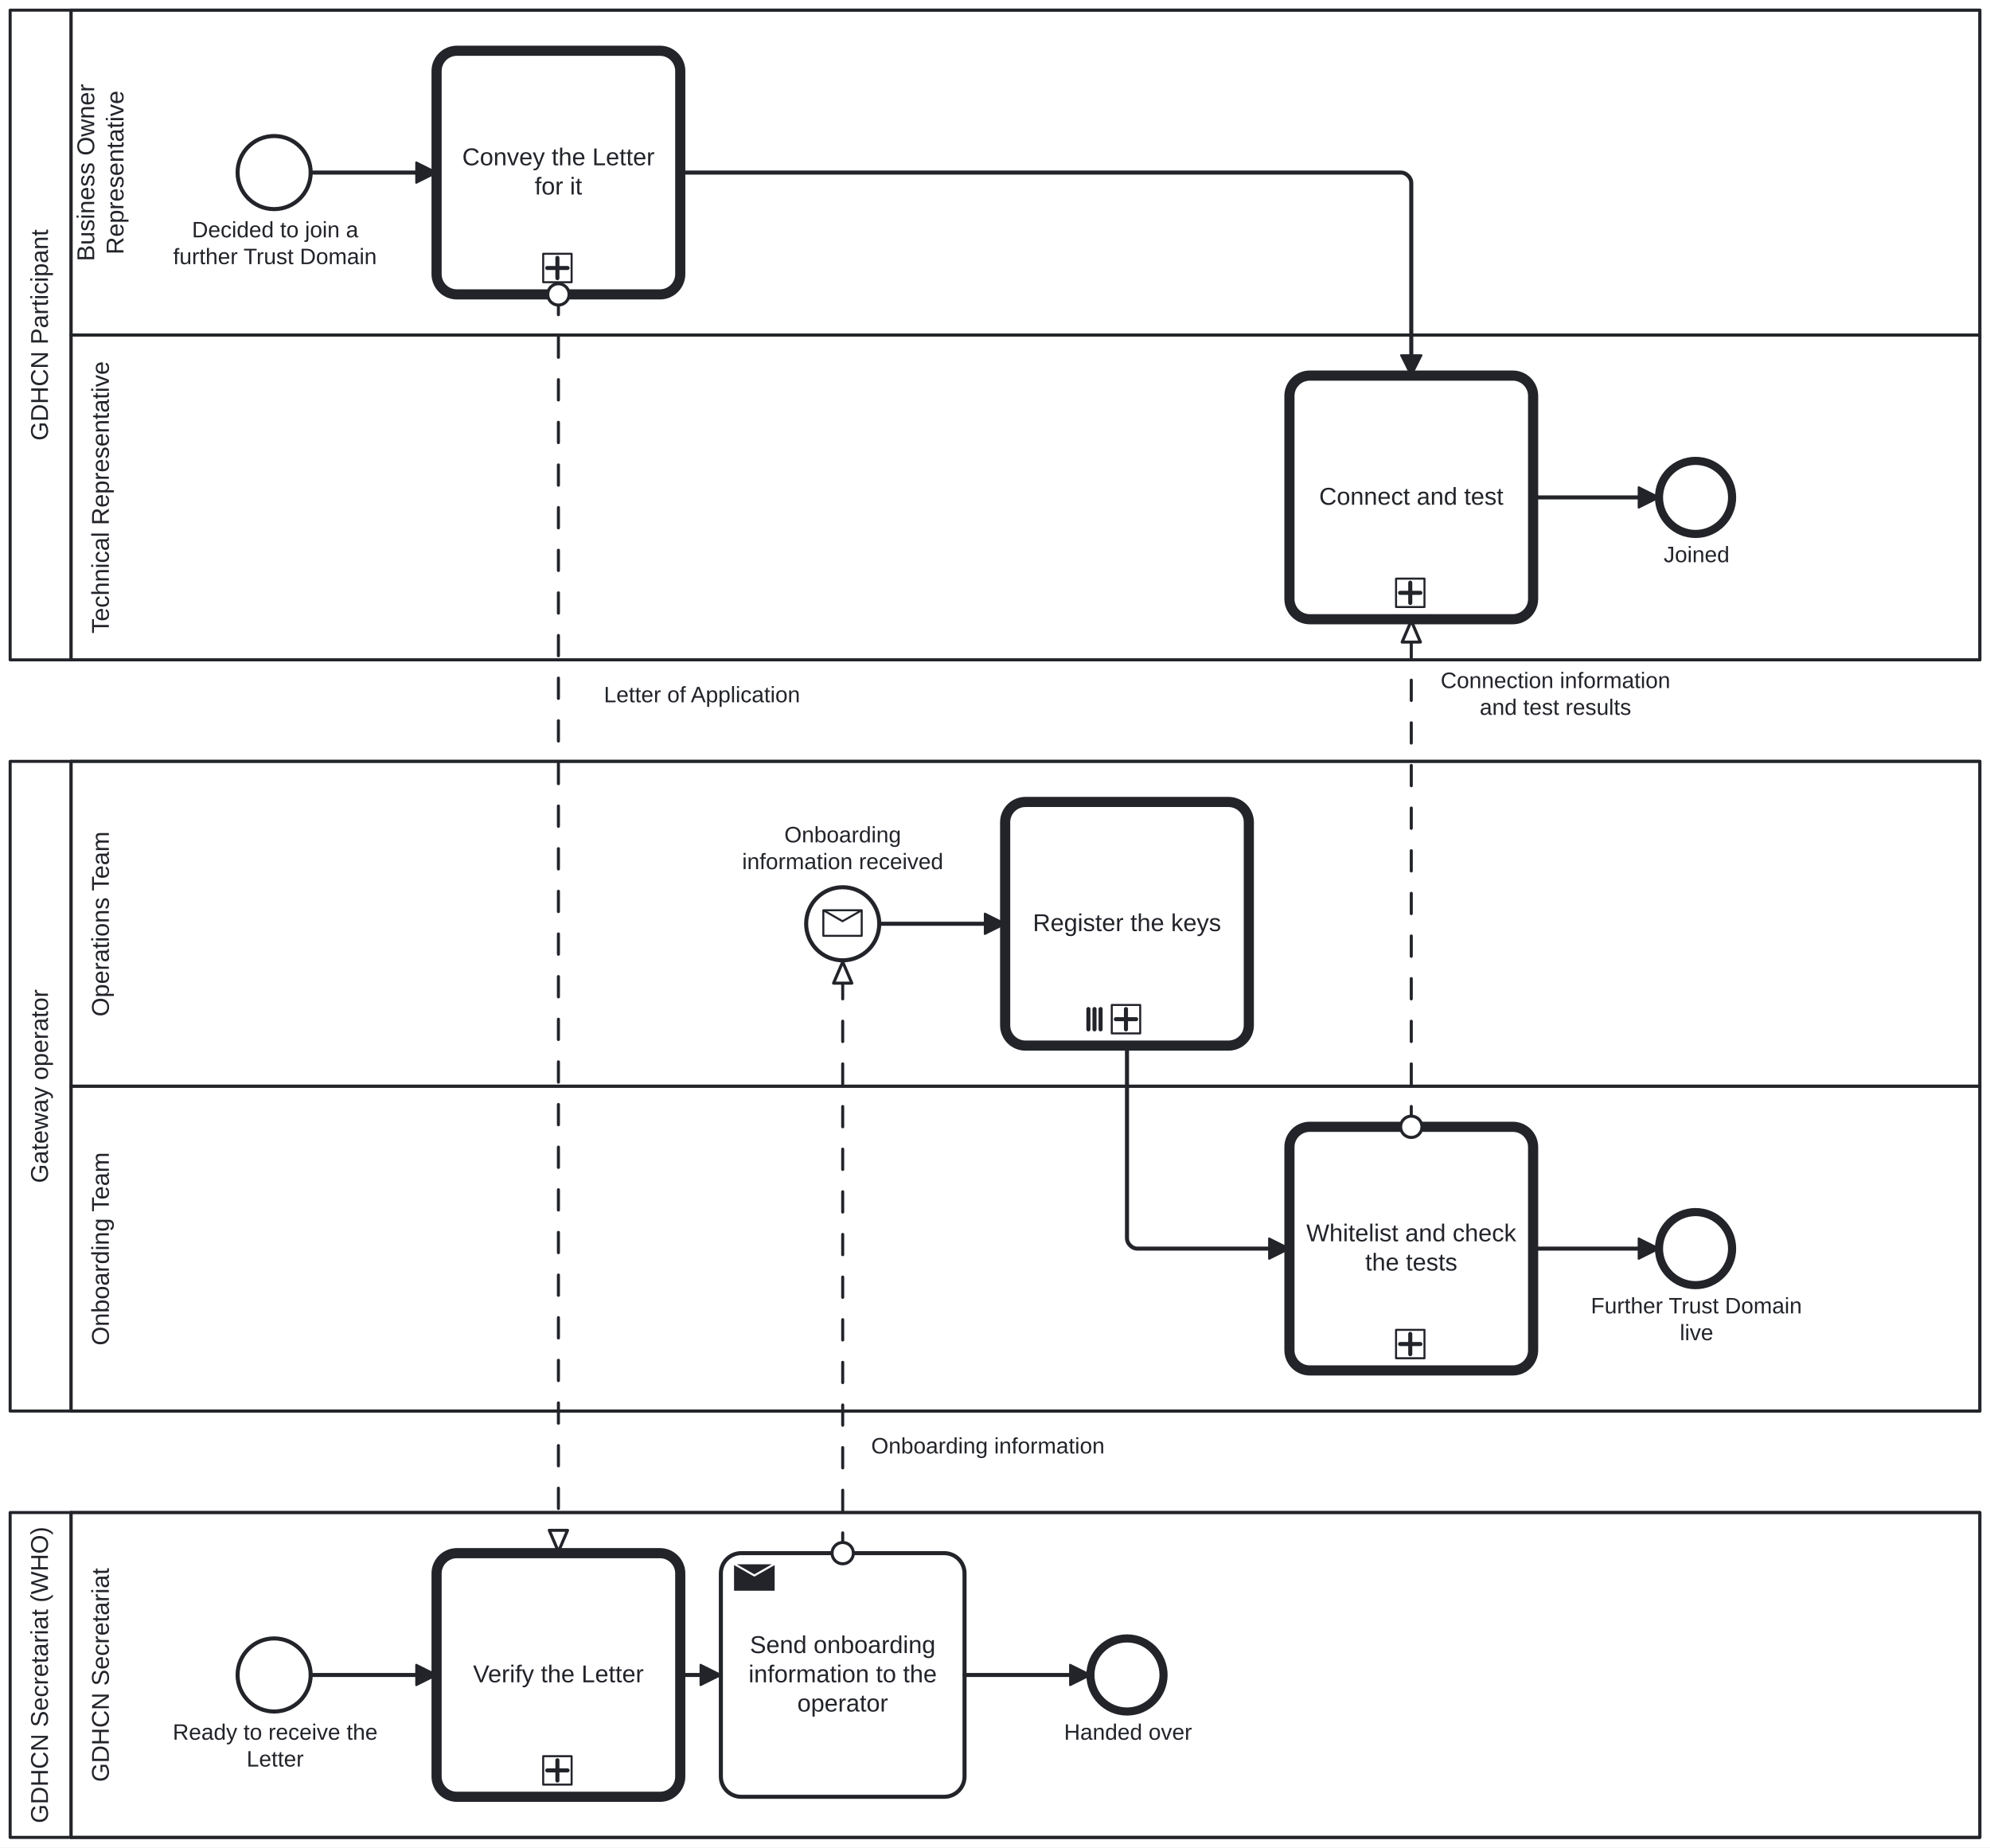
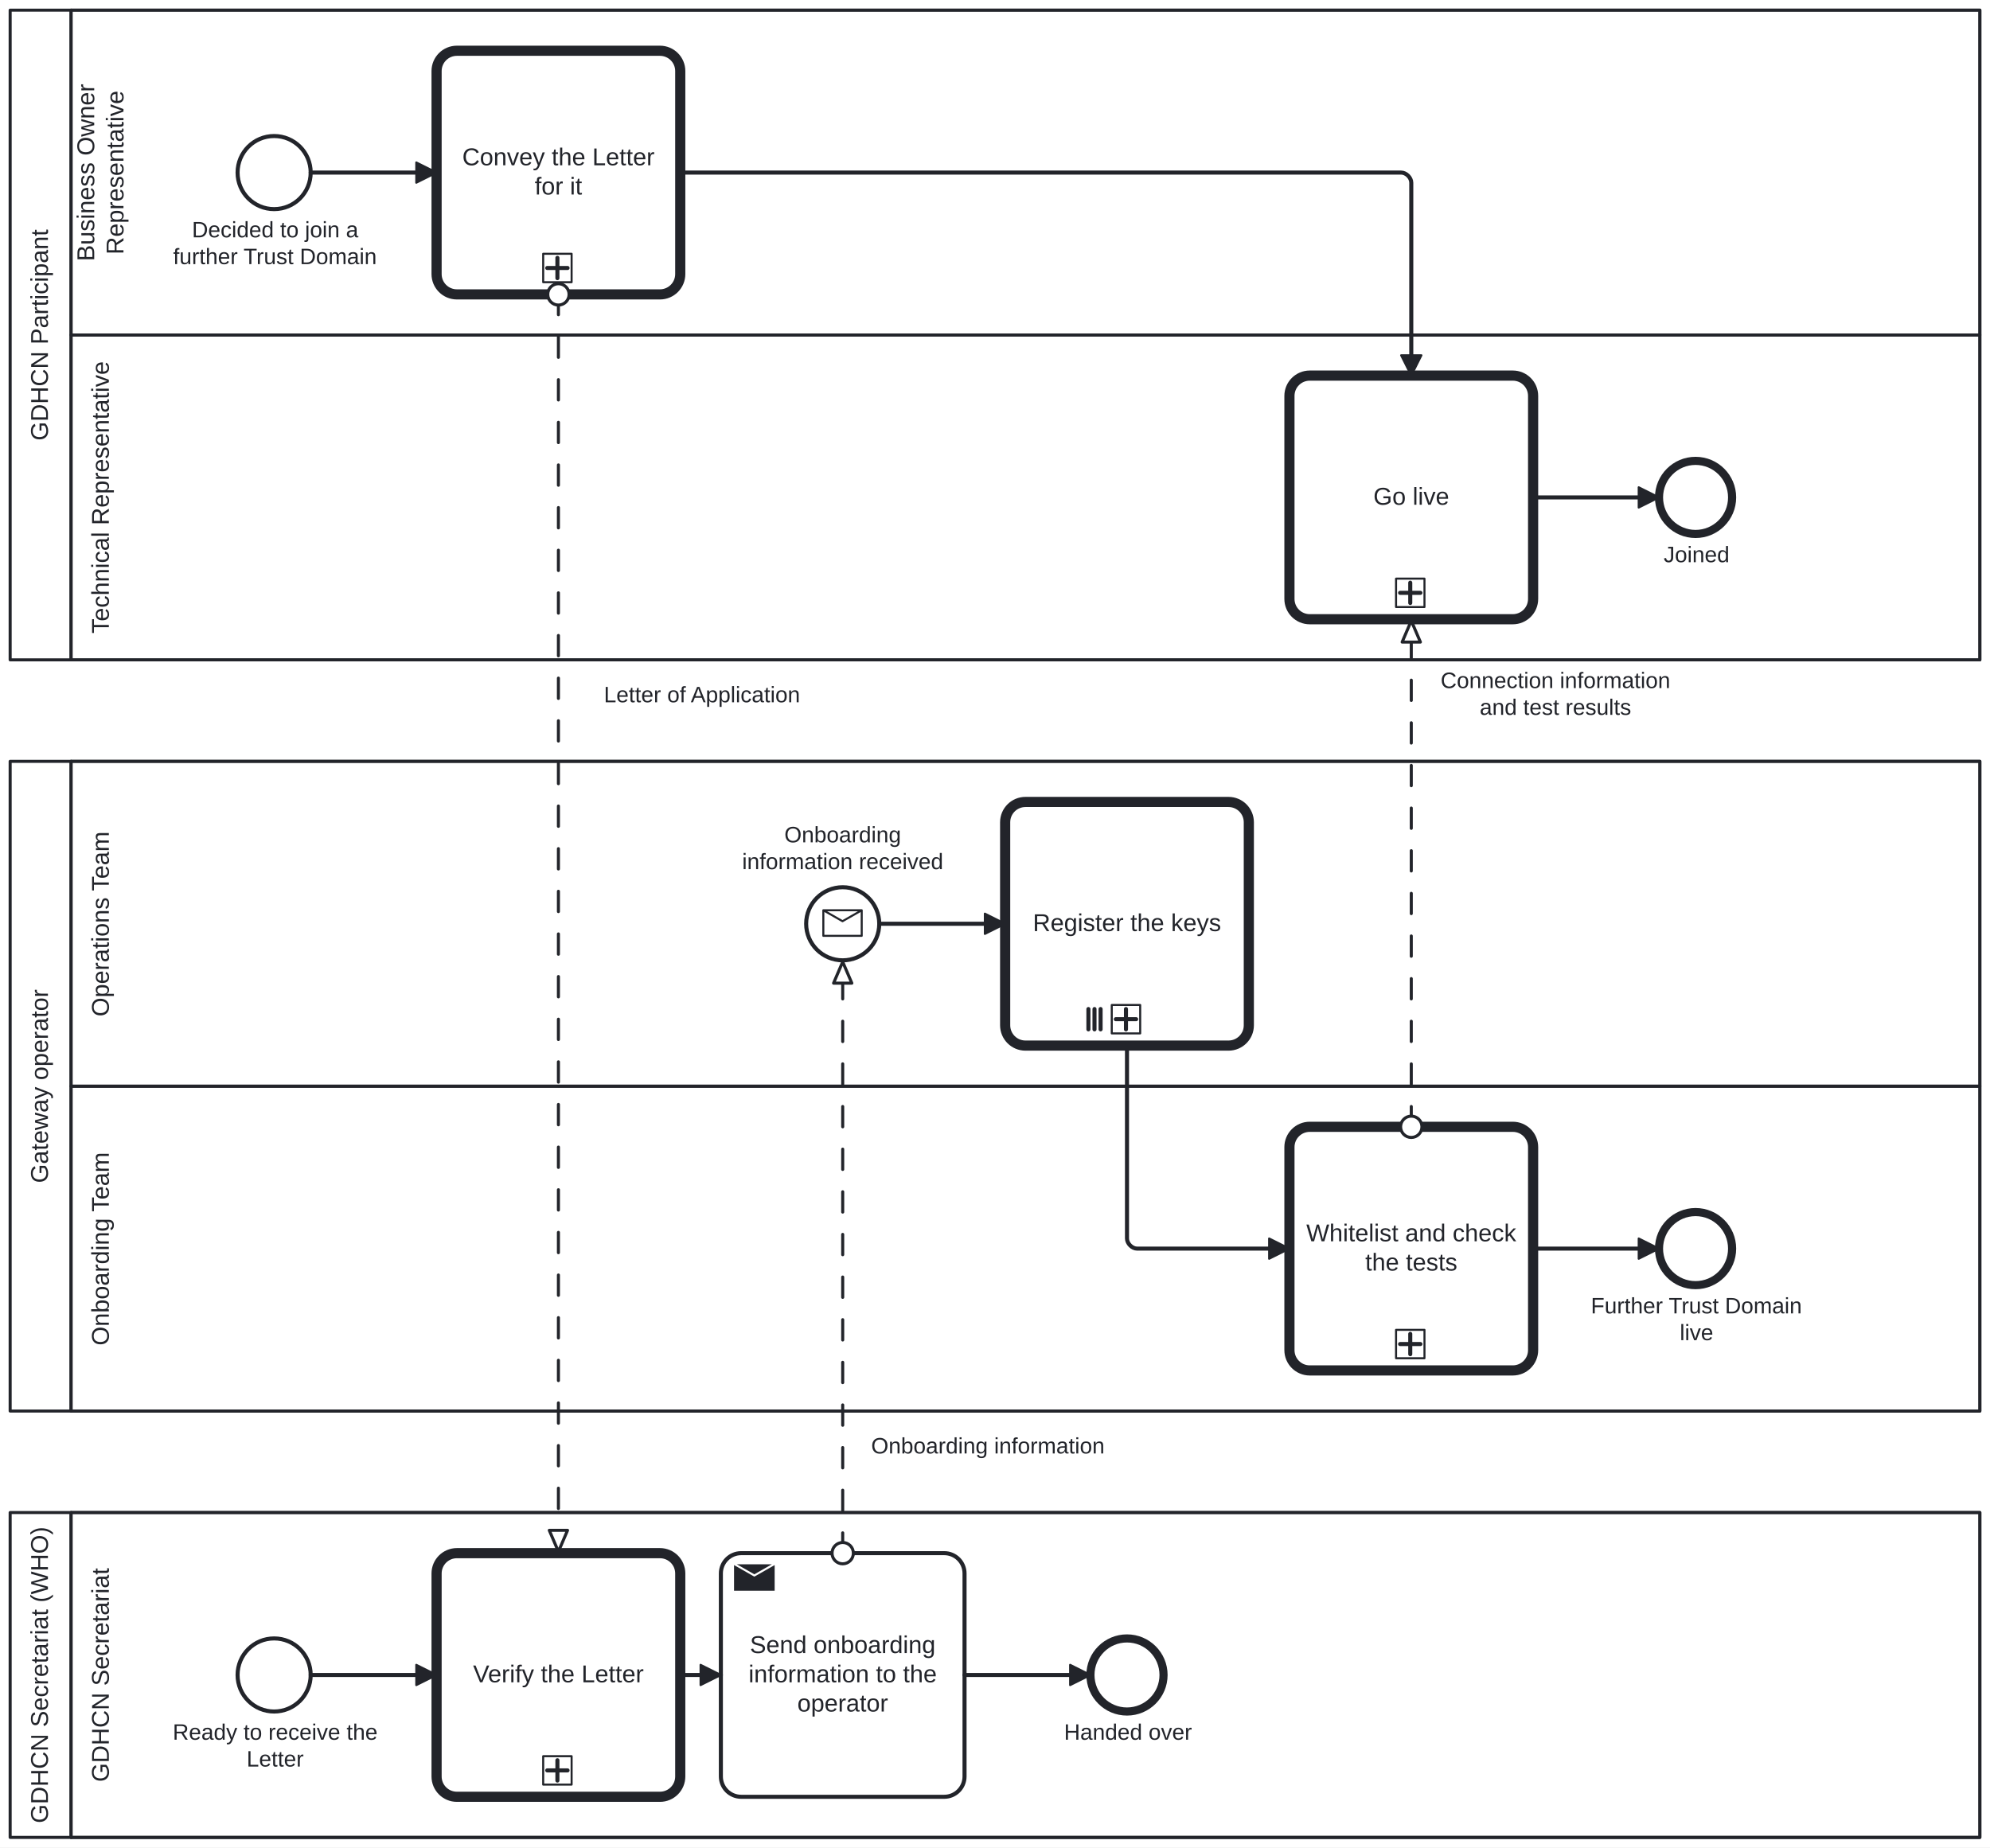
<svg xmlns="http://www.w3.org/2000/svg" width="100%" style="max-width:100%;height:auto" viewBox="115 55 980 910" version="1.1">
  <rect x="115" y="55" width="980" height="910" fill="#ffffff" />
  <g class="djs-group">
    <g class="djs-element djs-shape" data-element-id="GDHCN.TrustDomain.Join.Pool.Participant" style="display: block;" transform="matrix(1 0 0 1 120 60)">
      <g class="djs-visual">
        <rect x="0" y="0" width="970" height="320" rx="0" ry="0" style="stroke-linecap: round; stroke-linejoin: round; stroke: rgb(34, 36, 42); stroke-width: 1.5px; fill: white; fill-opacity: 0.95;" />
        <path style="fill: none; stroke-linecap: round; stroke-linejoin: round; stroke: rgb(34, 36, 42); stroke-width: 1.5px;" d="M30,0L30,320" />
        <text lineHeight="1.2" class="djs-label" style="font-family: Arial, sans-serif; font-size: 12px; font-weight: normal; fill: rgb(34, 36, 42);" transform="matrix(-1.83697e-16 -1 1 -1.83697e-16 0 320)">
          <tspan x="107.986" y="18.6">GDHCN Participant</tspan>
        </text>
      </g>
      <rect class="djs-hit djs-hit-all" x="0" y="0" width="970" height="320" style="fill: none; stroke-opacity: 0; stroke: white; stroke-width: 15px;" />
    </g>
    <g class="djs-children">
      <g class="djs-group">
        <g class="djs-element djs-shape" data-element-id="GDHCN.TrustDomain.Join.Participant.Lane.TechnicalRepresentative" style="display: block;" transform="matrix(1 0 0 1 150 220)">
          <g class="djs-visual">
            <rect x="0" y="0" width="940" height="160" rx="0" ry="0" style="stroke-linecap: round; stroke-linejoin: round; stroke: rgb(34, 36, 42); stroke-width: 1.5px; fill: white; fill-opacity: 0.25;" />
            <text lineHeight="1.2" class="djs-label" style="font-family: Arial, sans-serif; font-size: 12px; font-weight: normal; fill: rgb(34, 36, 42);" transform="matrix(-1.83697e-16 -1 1 -1.83697e-16 0 160)">
              <tspan x="12.963" y="18.6">Technical Representative</tspan>
            </text>
          </g>
          <rect class="djs-hit djs-hit-all" x="0" y="0" width="940" height="160" style="fill: none; stroke-opacity: 0; stroke: white; stroke-width: 15px;" />
        </g>
      </g>
      <g class="djs-group">
        <g class="djs-element djs-shape" data-element-id="GDHCN.TrustDomain.Join.Participant.Lane.BusinessOwnerRepresentative" style="display: block;" transform="matrix(1 0 0 1 150 60)">
          <g class="djs-visual">
            <rect x="0" y="0" width="940" height="160" rx="0" ry="0" style="stroke-linecap: round; stroke-linejoin: round; stroke: rgb(34, 36, 42); stroke-width: 1.5px; fill: white; fill-opacity: 0.25;" />
            <text lineHeight="1.2" class="djs-label" style="font-family: Arial, sans-serif; font-size: 12px; font-weight: normal; fill: rgb(34, 36, 42);" transform="matrix(-1.83697e-16 -1 1 -1.83697e-16 0 160)">
              <tspan x="36.315" y="11.4">Business Owner </tspan>
              <tspan x="39.644" y="25.8">Representative</tspan>
            </text>
          </g>
          <rect class="djs-hit djs-hit-all" x="0" y="0" width="940" height="160" style="fill: none; stroke-opacity: 0; stroke: white; stroke-width: 15px;" />
        </g>
      </g>
      <g class="djs-group">
        <g class="djs-element djs-shape" data-element-id="J.P.Start" style="display: block;" transform="matrix(1 0 0 1 232 122)">
          <g class="djs-visual">
            <circle cx="18" cy="18" r="18" style="stroke-linecap: round; stroke-linejoin: round; stroke: rgb(34, 36, 42); stroke-width: 2px; fill: white; fill-opacity: 0.95;" />
          </g>
          <rect class="djs-hit djs-hit-all" x="0" y="0" width="36" height="36" style="fill: none; stroke-opacity: 0; stroke: white; stroke-width: 15px;" />
        </g>
      </g>
      <g class="djs-group">
        <g class="djs-element djs-shape" data-element-id="J.P.Start_label" style="display: block;" transform="matrix(1 0 0 1 200 162)">
          <g class="djs-visual">
            <text lineHeight="1.2" class="djs-label" style="font-family: Arial, sans-serif; font-size: 11px; font-weight: normal; fill: rgb(34, 36, 42);">
              <tspan x="9.529" y="9.9">Decided to join a </tspan>
              <tspan x="0.272" y="23.1">further Trust Domain</tspan>
            </text>
          </g>
          <rect class="djs-hit djs-hit-all" x="0" y="0" width="101" height="27" style="fill: none; stroke-opacity: 0; stroke: white; stroke-width: 15px;" />
        </g>
      </g>
      <g class="djs-group">
        <a class="fa-subprocess-link" href="concepts_onboarding_process_full.html#gdhcn-onb-verifyletter" target="_top">
          <g class="djs-element djs-shape" data-element-id="J.P.Letter" style="display: block;" transform="matrix(1 0 0 1 330 80)">
            <g class="djs-visual">
              <rect x="0" y="0" width="120" height="120" rx="10" ry="10" style="stroke-linecap: round; stroke-linejoin: round; stroke: rgb(34, 36, 42); stroke-width: 5px; fill: white; fill-opacity: 0.95;" />
              <text lineHeight="1.2" class="djs-label" style="font-family: Arial, sans-serif; font-size: 12px; font-weight: normal; fill: rgb(34, 36, 42);">
                <tspan x="12.639" y="56.4">Convey the Letter </tspan>
                <tspan x="48.331" y="70.8">for it</tspan>
              </text>
              <rect x="0" y="0" width="14" height="14" rx="0" ry="0" style="stroke-linecap: round; stroke-linejoin: round; stroke: rgb(34, 36, 42); stroke-width: 1px; fill: white;" transform="matrix(1 0 0 1 52.5 100)" />
              <path data-marker="sub-process" d="m52.5,100 m 7,2 l 0,10 m -5,-5 l 10,0" style="fill: white; stroke-linecap: round; stroke-linejoin: round; stroke: rgb(34, 36, 42); stroke-width: 2px;" />
            </g>
            <rect class="djs-hit djs-hit-all" x="0" y="0" width="120" height="120" style="fill: none; stroke-opacity: 0; stroke: white; stroke-width: 15px;" />
          </g>
        </a>
      </g>
      <g class="djs-group">
        <a class="fa-subprocess-link" href="concepts_onboarding_process_full.html#gdhcn-onb-golive" target="_top">
          <g class="djs-element djs-shape" data-element-id="J.P.Live" style="display: block;" transform="matrix(1 0 0 1 750 240)">
            <g class="djs-visual">
              <rect x="0" y="0" width="120" height="120" rx="10" ry="10" style="stroke-linecap: round; stroke-linejoin: round; stroke: rgb(34, 36, 42); stroke-width: 5px; fill: white; fill-opacity: 0.95;" />
              <text lineHeight="1.2" class="djs-label" style="font-family: Arial, sans-serif; font-size: 12px; font-weight: normal; fill: rgb(34, 36, 42);">
-                 <tspan x="14.637" y="63.6">Connect and test</tspan>
+                 <tspan x="41.326" y="63.6">Go live</tspan>
              </text>
              <rect x="0" y="0" width="14" height="14" rx="0" ry="0" style="stroke-linecap: round; stroke-linejoin: round; stroke: rgb(34, 36, 42); stroke-width: 1px; fill: white;" transform="matrix(1 0 0 1 52.5 100)" />
              <path data-marker="sub-process" d="m52.5,100 m 7,2 l 0,10 m -5,-5 l 10,0" style="fill: white; stroke-linecap: round; stroke-linejoin: round; stroke: rgb(34, 36, 42); stroke-width: 2px;" />
            </g>
            <rect class="djs-hit djs-hit-all" x="0" y="0" width="120" height="120" style="fill: none; stroke-opacity: 0; stroke: white; stroke-width: 15px;" />
          </g>
        </a>
      </g>
      <g class="djs-group">
        <g class="djs-element djs-shape" data-element-id="J.P.End" style="display: block;" transform="matrix(1 0 0 1 932 282)">
          <g class="djs-visual">
            <circle cx="18" cy="18" r="18" style="stroke-linecap: round; stroke-linejoin: round; stroke: rgb(34, 36, 42); stroke-width: 4px; fill: white; fill-opacity: 0.95;" />
          </g>
          <rect class="djs-hit djs-hit-all" x="0" y="0" width="36" height="36" style="fill: none; stroke-opacity: 0; stroke: white; stroke-width: 15px;" />
        </g>
      </g>
      <g class="djs-group">
        <g class="djs-element djs-shape" data-element-id="J.P.End_label" style="display: block;" transform="matrix(1 0 0 1 934 322)">
          <g class="djs-visual">
            <text lineHeight="1.2" class="djs-label" style="font-family: Arial, sans-serif; font-size: 11px; font-weight: normal; fill: rgb(34, 36, 42);">
              <tspan x="0.293" y="9.9">Joined</tspan>
            </text>
          </g>
          <rect class="djs-hit djs-hit-all" x="0" y="0" width="33" height="14" style="fill: none; stroke-opacity: 0; stroke: white; stroke-width: 15px;" />
        </g>
      </g>
      <g class="djs-group">
        <g class="djs-element djs-connection" data-element-id="Flow_113" style="display: block;">
          <g class="djs-visual">
            <defs>
              <marker id="bpmn-marker-1" viewBox="0 0 20 20" refX="11" refY="10" markerWidth="10" markerHeight="10" orient="auto">
                <path d="M 1 5 L 11 10 L 1 15 Z" style="stroke-linecap: round; stroke-linejoin: round; stroke: rgb(34, 36, 42); stroke-width: 1px; fill: rgb(34, 36, 42);" />
              </marker>
            </defs>
            <path data-corner-radius="5" style="fill: none; stroke-linecap: round; stroke-linejoin: round; stroke: rgb(34, 36, 42); stroke-width: 2px; marker-end: url('#bpmn-marker-1');" d="M268,140L330,140" />
          </g>
          <path d="M268,140L330,140" class="djs-hit djs-hit-stroke" style="fill: none; stroke-opacity: 0; stroke: white; stroke-width: 15px;" />
        </g>
      </g>
      <g class="djs-group">
        <g class="djs-element djs-connection" data-element-id="Flow_114" style="display: block;">
          <g class="djs-visual">
            <defs>
              <marker id="bpmn-marker-2" viewBox="0 0 20 20" refX="11" refY="10" markerWidth="10" markerHeight="10" orient="auto">
                <path d="M 1 5 L 11 10 L 1 15 Z" style="stroke-linecap: round; stroke-linejoin: round; stroke: rgb(34, 36, 42); stroke-width: 1px; fill: rgb(34, 36, 42);" />
              </marker>
            </defs>
            <path data-corner-radius="5" style="fill: none; stroke-linecap: round; stroke-linejoin: round; stroke: rgb(34, 36, 42); stroke-width: 2px; marker-end: url('#bpmn-marker-2');" d="M450,140L805,140C807.5,140,810,142.5,810,145L810,240" />
          </g>
          <path d="M450,140L810,140L810,240" class="djs-hit djs-hit-stroke" style="fill: none; stroke-opacity: 0; stroke: white; stroke-width: 15px;" />
        </g>
      </g>
      <g class="djs-group">
        <g class="djs-element djs-connection" data-element-id="Flow_115" style="display: block;">
          <g class="djs-visual">
            <defs>
              <marker id="bpmn-marker-3" viewBox="0 0 20 20" refX="11" refY="10" markerWidth="10" markerHeight="10" orient="auto">
                <path d="M 1 5 L 11 10 L 1 15 Z" style="stroke-linecap: round; stroke-linejoin: round; stroke: rgb(34, 36, 42); stroke-width: 1px; fill: rgb(34, 36, 42);" />
              </marker>
            </defs>
            <path data-corner-radius="5" style="fill: none; stroke-linecap: round; stroke-linejoin: round; stroke: rgb(34, 36, 42); stroke-width: 2px; marker-end: url('#bpmn-marker-3');" d="M870,300L932,300" />
          </g>
          <path d="M870,300L932,300" class="djs-hit djs-hit-stroke" style="fill: none; stroke-opacity: 0; stroke: white; stroke-width: 15px;" />
        </g>
      </g>
    </g>
  </g>
  <g class="djs-group">
    <g class="djs-element djs-shape" data-element-id="GDHCN.TrustDomain.Join.Pool.Operator" style="display: block;" transform="matrix(1 0 0 1 120 430)">
      <g class="djs-visual">
        <rect x="0" y="0" width="970" height="320" rx="0" ry="0" style="stroke-linecap: round; stroke-linejoin: round; stroke: rgb(34, 36, 42); stroke-width: 1.5px; fill: white; fill-opacity: 0.95;" />
        <path style="fill: none; stroke-linecap: round; stroke-linejoin: round; stroke: rgb(34, 36, 42); stroke-width: 1.5px;" d="M30,0L30,320" />
        <text lineHeight="1.2" class="djs-label" style="font-family: Arial, sans-serif; font-size: 12px; font-weight: normal; fill: rgb(34, 36, 42);" transform="matrix(-1.83697e-16 -1 1 -1.83697e-16 0 320)">
          <tspan x="112.308" y="18.6">Gateway operator</tspan>
        </text>
      </g>
      <rect class="djs-hit djs-hit-all" x="0" y="0" width="970" height="320" style="fill: none; stroke-opacity: 0; stroke: white; stroke-width: 15px;" />
    </g>
    <g class="djs-children">
      <g class="djs-group">
        <g class="djs-element djs-shape" data-element-id="GDHCN.TrustDomain.Join.Operator.Lane.OnboardingTeam" style="display: block;" transform="matrix(1 0 0 1 150 590)">
          <g class="djs-visual">
            <rect x="0" y="0" width="940" height="160" rx="0" ry="0" style="stroke-linecap: round; stroke-linejoin: round; stroke: rgb(34, 36, 42); stroke-width: 1.5px; fill: white; fill-opacity: 0.25;" />
            <text lineHeight="1.2" class="djs-label" style="font-family: Arial, sans-serif; font-size: 12px; font-weight: normal; fill: rgb(34, 36, 42);" transform="matrix(-1.83697e-16 -1 1 -1.83697e-16 0 160)">
              <tspan x="32.305" y="18.6">Onboarding Team</tspan>
            </text>
          </g>
          <rect class="djs-hit djs-hit-all" x="0" y="0" width="940" height="160" style="fill: none; stroke-opacity: 0; stroke: white; stroke-width: 15px;" />
        </g>
      </g>
      <g class="djs-group">
        <g class="djs-element djs-shape" data-element-id="GDHCN.TrustDomain.Join.Operator.Lane.OperationsTeam" style="display: block;" transform="matrix(1 0 0 1 150 430)">
          <g class="djs-visual">
            <rect x="0" y="0" width="940" height="160" rx="0" ry="0" style="stroke-linecap: round; stroke-linejoin: round; stroke: rgb(34, 36, 42); stroke-width: 1.5px; fill: white; fill-opacity: 0.25;" />
            <text lineHeight="1.2" class="djs-label" style="font-family: Arial, sans-serif; font-size: 12px; font-weight: normal; fill: rgb(34, 36, 42);" transform="matrix(-1.83697e-16 -1 1 -1.83697e-16 0 160)">
              <tspan x="34.312" y="18.6">Operations Team</tspan>
            </text>
          </g>
          <rect class="djs-hit djs-hit-all" x="0" y="0" width="940" height="160" style="fill: none; stroke-opacity: 0; stroke: white; stroke-width: 15px;" />
        </g>
      </g>
      <g class="djs-group">
        <g class="djs-element djs-shape" data-element-id="J.O.Start" style="display: block;" transform="matrix(1 0 0 1 512 492)">
          <g class="djs-visual">
            <circle cx="18" cy="18" r="18" style="stroke-linecap: round; stroke-linejoin: round; stroke: rgb(34, 36, 42); stroke-width: 2px; fill: white; fill-opacity: 0.95;" />
            <path d="m 8.46,11.34 l 0,12.6 l 18.9,0 l 0,-12.6 z l 9.45,5.4 l 9.45,-5.4" style="fill: white; stroke-linecap: round; stroke-linejoin: round; stroke: rgb(34, 36, 42); stroke-width: 1px;" />
          </g>
          <rect class="djs-hit djs-hit-all" x="0" y="0" width="36" height="36" style="fill: none; stroke-opacity: 0; stroke: white; stroke-width: 15px;" />
        </g>
      </g>
      <g class="djs-group">
        <g class="djs-element djs-shape" data-element-id="J.O.Start_label" style="display: block;" transform="matrix(1 0 0 1 480 460)">
          <g class="djs-visual">
            <text lineHeight="1.2" class="djs-label" style="font-family: Arial, sans-serif; font-size: 11px; font-weight: normal; fill: rgb(34, 36, 42);">
              <tspan x="21.257" y="9.9">Onboarding </tspan>
              <tspan x="0.476" y="23.1">information received</tspan>
            </text>
          </g>
          <rect class="djs-hit djs-hit-all" x="0" y="0" width="100" height="27" style="fill: none; stroke-opacity: 0; stroke: white; stroke-width: 15px;" />
        </g>
      </g>
      <g class="djs-group">
        <a class="fa-subprocess-link" href="concepts_onboarding_process_full.html#gdhcn-onb-registerkeys" target="_top">
          <g class="djs-element djs-shape" data-element-id="J.O.Keys" style="display: block;" transform="matrix(1 0 0 1 610 450)">
            <g class="djs-visual">
              <rect x="0" y="0" width="120" height="120" rx="10" ry="10" style="stroke-linecap: round; stroke-linejoin: round; stroke: rgb(34, 36, 42); stroke-width: 5px; fill: white; fill-opacity: 0.95;" />
              <text lineHeight="1.2" class="djs-label" style="font-family: Arial, sans-serif; font-size: 12px; font-weight: normal; fill: rgb(34, 36, 42);">
                <tspan x="13.646" y="63.6">Register the keys</tspan>
              </text>
              <rect x="0" y="0" width="14" height="14" rx="0" ry="0" style="stroke-linecap: round; stroke-linejoin: round; stroke: rgb(34, 36, 42); stroke-width: 1px; fill: white;" transform="matrix(1 0 0 1 52.5 100)" />
              <path data-marker="sub-process" d="m52.5,100 m 7,2 l 0,10 m -5,-5 l 10,0" style="fill: white; stroke-linecap: round; stroke-linejoin: round; stroke: rgb(34, 36, 42); stroke-width: 2px;" />
              <path data-marker="parallel" d="m38,100 m 3,2 l 0,10 m 3,-10 l 0,10 m 3,-10 l 0,10" style="fill: white; stroke-linecap: round; stroke-linejoin: round; stroke: rgb(34, 36, 42); stroke-width: 2px;" />
            </g>
            <rect class="djs-hit djs-hit-all" x="0" y="0" width="120" height="120" style="fill: none; stroke-opacity: 0; stroke: white; stroke-width: 15px;" />
          </g>
        </a>
      </g>
      <g class="djs-group">
        <a class="fa-subprocess-link" href="concepts_onboarding_process_full.html#gdhcn-onb-golive" target="_top">
          <g class="djs-element djs-shape" data-element-id="J.O.Live" style="display: block;" transform="matrix(1 0 0 1 750 610)">
            <g class="djs-visual">
              <rect x="0" y="0" width="120" height="120" rx="10" ry="10" style="stroke-linecap: round; stroke-linejoin: round; stroke: rgb(34, 36, 42); stroke-width: 5px; fill: white; fill-opacity: 0.95;" />
              <text lineHeight="1.2" class="djs-label" style="font-family: Arial, sans-serif; font-size: 12px; font-weight: normal; fill: rgb(34, 36, 42);">
                <tspan x="8.312" y="56.4">Whitelist and check </tspan>
                <tspan x="37.321" y="70.8">the tests</tspan>
              </text>
              <rect x="0" y="0" width="14" height="14" rx="0" ry="0" style="stroke-linecap: round; stroke-linejoin: round; stroke: rgb(34, 36, 42); stroke-width: 1px; fill: white;" transform="matrix(1 0 0 1 52.5 100)" />
              <path data-marker="sub-process" d="m52.5,100 m 7,2 l 0,10 m -5,-5 l 10,0" style="fill: white; stroke-linecap: round; stroke-linejoin: round; stroke: rgb(34, 36, 42); stroke-width: 2px;" />
            </g>
            <rect class="djs-hit djs-hit-all" x="0" y="0" width="120" height="120" style="fill: none; stroke-opacity: 0; stroke: white; stroke-width: 15px;" />
          </g>
        </a>
      </g>
      <g class="djs-group">
        <g class="djs-element djs-shape" data-element-id="J.O.End" style="display: block;" transform="matrix(1 0 0 1 932 652)">
          <g class="djs-visual">
            <circle cx="18" cy="18" r="18" style="stroke-linecap: round; stroke-linejoin: round; stroke: rgb(34, 36, 42); stroke-width: 4px; fill: white; fill-opacity: 0.95;" />
          </g>
          <rect class="djs-hit djs-hit-all" x="0" y="0" width="36" height="36" style="fill: none; stroke-opacity: 0; stroke: white; stroke-width: 15px;" />
        </g>
      </g>
      <g class="djs-group">
        <g class="djs-element djs-shape" data-element-id="J.O.End_label" style="display: block;" transform="matrix(1 0 0 1 898 692)">
          <g class="djs-visual">
            <text lineHeight="1.2" class="djs-label" style="font-family: Arial, sans-serif; font-size: 11px; font-weight: normal; fill: rgb(34, 36, 42);">
              <tspan x="0.441" y="9.9">Further Trust Domain </tspan>
              <tspan x="44.247" y="23.1">live</tspan>
            </text>
          </g>
          <rect class="djs-hit djs-hit-all" x="0" y="0" width="105" height="27" style="fill: none; stroke-opacity: 0; stroke: white; stroke-width: 15px;" />
        </g>
      </g>
      <g class="djs-group">
        <g class="djs-element djs-connection" data-element-id="Flow_119" style="display: block;">
          <g class="djs-visual">
            <defs>
              <marker id="bpmn-marker-4" viewBox="0 0 20 20" refX="11" refY="10" markerWidth="10" markerHeight="10" orient="auto">
                <path d="M 1 5 L 11 10 L 1 15 Z" style="stroke-linecap: round; stroke-linejoin: round; stroke: rgb(34, 36, 42); stroke-width: 1px; fill: rgb(34, 36, 42);" />
              </marker>
            </defs>
            <path data-corner-radius="5" style="fill: none; stroke-linecap: round; stroke-linejoin: round; stroke: rgb(34, 36, 42); stroke-width: 2px; marker-end: url('#bpmn-marker-4');" d="M548,510L610,510" />
          </g>
          <path d="M548,510L610,510" class="djs-hit djs-hit-stroke" style="fill: none; stroke-opacity: 0; stroke: white; stroke-width: 15px;" />
        </g>
      </g>
      <g class="djs-group">
        <g class="djs-element djs-connection" data-element-id="Flow_120" style="display: block;">
          <g class="djs-visual">
            <defs>
              <marker id="bpmn-marker-5" viewBox="0 0 20 20" refX="11" refY="10" markerWidth="10" markerHeight="10" orient="auto">
                <path d="M 1 5 L 11 10 L 1 15 Z" style="stroke-linecap: round; stroke-linejoin: round; stroke: rgb(34, 36, 42); stroke-width: 1px; fill: rgb(34, 36, 42);" />
              </marker>
            </defs>
            <path data-corner-radius="5" style="fill: none; stroke-linecap: round; stroke-linejoin: round; stroke: rgb(34, 36, 42); stroke-width: 2px; marker-end: url('#bpmn-marker-5');" d="M670,570L670,665C670,667.5,672.5,670,675,670L750,670" />
          </g>
          <path d="M670,570L670,670L750,670" class="djs-hit djs-hit-stroke" style="fill: none; stroke-opacity: 0; stroke: white; stroke-width: 15px;" />
        </g>
      </g>
      <g class="djs-group">
        <g class="djs-element djs-connection" data-element-id="Flow_121" style="display: block;">
          <g class="djs-visual">
            <defs>
              <marker id="bpmn-marker-6" viewBox="0 0 20 20" refX="11" refY="10" markerWidth="10" markerHeight="10" orient="auto">
                <path d="M 1 5 L 11 10 L 1 15 Z" style="stroke-linecap: round; stroke-linejoin: round; stroke: rgb(34, 36, 42); stroke-width: 1px; fill: rgb(34, 36, 42);" />
              </marker>
            </defs>
            <path data-corner-radius="5" style="fill: none; stroke-linecap: round; stroke-linejoin: round; stroke: rgb(34, 36, 42); stroke-width: 2px; marker-end: url('#bpmn-marker-6');" d="M870,670L932,670" />
          </g>
          <path d="M870,670L932,670" class="djs-hit djs-hit-stroke" style="fill: none; stroke-opacity: 0; stroke: white; stroke-width: 15px;" />
        </g>
      </g>
    </g>
  </g>
  <g class="djs-group">
    <g class="djs-element djs-shape" data-element-id="GDHCN.TrustDomain.Join.Pool.Secretariat" style="display: block;" transform="matrix(1 0 0 1 120 800)">
      <g class="djs-visual">
        <rect x="0" y="0" width="970" height="160" rx="0" ry="0" style="stroke-linecap: round; stroke-linejoin: round; stroke: rgb(34, 36, 42); stroke-width: 1.5px; fill: white; fill-opacity: 0.95;" />
        <path style="fill: none; stroke-linecap: round; stroke-linejoin: round; stroke: rgb(34, 36, 42); stroke-width: 1.5px;" d="M30,0L30,160" />
        <text lineHeight="1.2" class="djs-label" style="font-family: Arial, sans-serif; font-size: 12px; font-weight: normal; fill: rgb(34, 36, 42);" transform="matrix(-1.83697e-16 -1 1 -1.83697e-16 0 160)">
          <tspan x="6.995" y="18.6">GDHCN Secretariat (WHO)</tspan>
        </text>
      </g>
      <rect class="djs-hit djs-hit-all" x="0" y="0" width="970" height="160" style="fill: none; stroke-opacity: 0; stroke: white; stroke-width: 15px;" />
    </g>
    <g class="djs-children">
      <g class="djs-group">
        <g class="djs-element djs-shape" data-element-id="GDHCN.TrustDomain.Join.Secretariat.Lane.GDHCNSecretariat" style="display: block;" transform="matrix(1 0 0 1 150 800)">
          <g class="djs-visual">
            <rect x="0" y="0" width="940" height="160" rx="0" ry="0" style="stroke-linecap: round; stroke-linejoin: round; stroke: rgb(34, 36, 42); stroke-width: 1.5px; fill: white; fill-opacity: 0.25;" />
            <text lineHeight="1.2" class="djs-label" style="font-family: Arial, sans-serif; font-size: 12px; font-weight: normal; fill: rgb(34, 36, 42);" transform="matrix(-1.83697e-16 -1 1 -1.83697e-16 0 160)">
              <tspan x="27.321" y="18.6">GDHCN Secretariat</tspan>
            </text>
          </g>
          <rect class="djs-hit djs-hit-all" x="0" y="0" width="940" height="160" style="fill: none; stroke-opacity: 0; stroke: white; stroke-width: 15px;" />
        </g>
      </g>
      <g class="djs-group">
        <g class="djs-element djs-shape" data-element-id="J.S.Start" style="display: block;" transform="matrix(1 0 0 1 232 862)">
          <g class="djs-visual">
            <circle cx="18" cy="18" r="18" style="stroke-linecap: round; stroke-linejoin: round; stroke: rgb(34, 36, 42); stroke-width: 2px; fill: white; fill-opacity: 0.95;" />
          </g>
          <rect class="djs-hit djs-hit-all" x="0" y="0" width="36" height="36" style="fill: none; stroke-opacity: 0; stroke: white; stroke-width: 15px;" />
        </g>
      </g>
      <g class="djs-group">
        <g class="djs-element djs-shape" data-element-id="J.S.Start_label" style="display: block;" transform="matrix(1 0 0 1 200 902)">
          <g class="djs-visual">
            <text lineHeight="1.2" class="djs-label" style="font-family: Arial, sans-serif; font-size: 11px; font-weight: normal; fill: rgb(34, 36, 42);">
              <tspan x="0.055" y="9.9">Ready to receive the</tspan>
              <tspan x="36.436" y="23.1">Letter</tspan>
            </text>
          </g>
          <rect class="djs-hit djs-hit-all" x="0" y="0" width="101" height="27" style="fill: none; stroke-opacity: 0; stroke: white; stroke-width: 15px;" />
        </g>
      </g>
      <g class="djs-group">
        <a class="fa-subprocess-link" href="concepts_onboarding_process_full.html#gdhcn-onb-verifyletter" target="_top">
          <g class="djs-element djs-shape" data-element-id="J.S.Letter" style="display: block;" transform="matrix(1 0 0 1 330 820)">
            <g class="djs-visual">
              <rect x="0" y="0" width="120" height="120" rx="10" ry="10" style="stroke-linecap: round; stroke-linejoin: round; stroke: rgb(34, 36, 42); stroke-width: 5px; fill: white; fill-opacity: 0.95;" />
              <text lineHeight="1.2" class="djs-label" style="font-family: Arial, sans-serif; font-size: 12px; font-weight: normal; fill: rgb(34, 36, 42);">
                <tspan x="17.977" y="63.6">Verify the Letter</tspan>
              </text>
              <rect x="0" y="0" width="14" height="14" rx="0" ry="0" style="stroke-linecap: round; stroke-linejoin: round; stroke: rgb(34, 36, 42); stroke-width: 1px; fill: white;" transform="matrix(1 0 0 1 52.5 100)" />
              <path data-marker="sub-process" d="m52.5,100 m 7,2 l 0,10 m -5,-5 l 10,0" style="fill: white; stroke-linecap: round; stroke-linejoin: round; stroke: rgb(34, 36, 42); stroke-width: 2px;" />
            </g>
            <rect class="djs-hit djs-hit-all" x="0" y="0" width="120" height="120" style="fill: none; stroke-opacity: 0; stroke: white; stroke-width: 15px;" />
          </g>
        </a>
      </g>
      <g class="djs-group">
        <g class="djs-element djs-shape" data-element-id="J.S.Hand" style="display: block;" transform="matrix(1 0 0 1 470 820)">
          <g class="djs-visual">
            <rect x="0" y="0" width="120" height="120" rx="10" ry="10" style="stroke-linecap: round; stroke-linejoin: round; stroke: rgb(34, 36, 42); stroke-width: 2px; fill: white; fill-opacity: 0.95;" />
            <text lineHeight="1.2" class="djs-label" style="font-family: Arial, sans-serif; font-size: 12px; font-weight: normal; fill: rgb(34, 36, 42);">
              <tspan x="14.294" y="49.2">Send onboarding </tspan>
              <tspan x="13.641" y="63.6">information to the </tspan>
              <tspan x="37.652" y="78">operator</tspan>
            </text>
            <path d="m 5.985,4.998 l 0,14 l 21,0 l 0,-14 z l 10.5,6 l 10.5,-6" style="fill: rgb(34, 36, 42); stroke-linecap: round; stroke-linejoin: round; stroke: white; stroke-width: 1px;" />
          </g>
          <rect class="djs-hit djs-hit-all" x="0" y="0" width="120" height="120" style="fill: none; stroke-opacity: 0; stroke: white; stroke-width: 15px;" />
        </g>
      </g>
      <g class="djs-group">
        <g class="djs-element djs-shape" data-element-id="J.S.End" style="display: block;" transform="matrix(1 0 0 1 652 862)">
          <g class="djs-visual">
            <circle cx="18" cy="18" r="18" style="stroke-linecap: round; stroke-linejoin: round; stroke: rgb(34, 36, 42); stroke-width: 4px; fill: white; fill-opacity: 0.95;" />
          </g>
          <rect class="djs-hit djs-hit-all" x="0" y="0" width="36" height="36" style="fill: none; stroke-opacity: 0; stroke: white; stroke-width: 15px;" />
        </g>
      </g>
      <g class="djs-group">
        <g class="djs-element djs-shape" data-element-id="J.S.End_label" style="display: block;" transform="matrix(1 0 0 1 639 902)">
          <g class="djs-visual">
            <text lineHeight="1.2" class="djs-label" style="font-family: Arial, sans-serif; font-size: 11px; font-weight: normal; fill: rgb(34, 36, 42);">
              <tspan x="0.007" y="9.9">Handed over</tspan>
            </text>
          </g>
          <rect class="djs-hit djs-hit-all" x="0" y="0" width="63" height="14" style="fill: none; stroke-opacity: 0; stroke: white; stroke-width: 15px;" />
        </g>
      </g>
      <g class="djs-group">
        <g class="djs-element djs-connection" data-element-id="Flow_116" style="display: block;">
          <g class="djs-visual">
            <defs>
              <marker id="bpmn-marker-7" viewBox="0 0 20 20" refX="11" refY="10" markerWidth="10" markerHeight="10" orient="auto">
                <path d="M 1 5 L 11 10 L 1 15 Z" style="stroke-linecap: round; stroke-linejoin: round; stroke: rgb(34, 36, 42); stroke-width: 1px; fill: rgb(34, 36, 42);" />
              </marker>
            </defs>
            <path data-corner-radius="5" style="fill: none; stroke-linecap: round; stroke-linejoin: round; stroke: rgb(34, 36, 42); stroke-width: 2px; marker-end: url('#bpmn-marker-7');" d="M268,880L330,880" />
          </g>
          <path d="M268,880L330,880" class="djs-hit djs-hit-stroke" style="fill: none; stroke-opacity: 0; stroke: white; stroke-width: 15px;" />
        </g>
      </g>
      <g class="djs-group">
        <g class="djs-element djs-connection" data-element-id="Flow_117" style="display: block;">
          <g class="djs-visual">
            <defs>
              <marker id="bpmn-marker-8" viewBox="0 0 20 20" refX="11" refY="10" markerWidth="10" markerHeight="10" orient="auto">
                <path d="M 1 5 L 11 10 L 1 15 Z" style="stroke-linecap: round; stroke-linejoin: round; stroke: rgb(34, 36, 42); stroke-width: 1px; fill: rgb(34, 36, 42);" />
              </marker>
            </defs>
            <path data-corner-radius="5" style="fill: none; stroke-linecap: round; stroke-linejoin: round; stroke: rgb(34, 36, 42); stroke-width: 2px; marker-end: url('#bpmn-marker-8');" d="M450,880L470,880" />
          </g>
          <path d="M450,880L470,880" class="djs-hit djs-hit-stroke" style="fill: none; stroke-opacity: 0; stroke: white; stroke-width: 15px;" />
        </g>
      </g>
      <g class="djs-group">
        <g class="djs-element djs-connection" data-element-id="Flow_118" style="display: block;">
          <g class="djs-visual">
            <defs>
              <marker id="bpmn-marker-9" viewBox="0 0 20 20" refX="11" refY="10" markerWidth="10" markerHeight="10" orient="auto">
                <path d="M 1 5 L 11 10 L 1 15 Z" style="stroke-linecap: round; stroke-linejoin: round; stroke: rgb(34, 36, 42); stroke-width: 1px; fill: rgb(34, 36, 42);" />
              </marker>
            </defs>
            <path data-corner-radius="5" style="fill: none; stroke-linecap: round; stroke-linejoin: round; stroke: rgb(34, 36, 42); stroke-width: 2px; marker-end: url('#bpmn-marker-9');" d="M590,880L652,880" />
          </g>
          <path d="M590,880L652,880" class="djs-hit djs-hit-stroke" style="fill: none; stroke-opacity: 0; stroke: white; stroke-width: 15px;" />
        </g>
      </g>
    </g>
  </g>
  <g class="djs-group">
    <g class="djs-element djs-connection" data-element-id="J.M.Letter" style="display: block;">
      <g class="djs-visual">
        <defs>
          <marker id="bpmn-marker-10" viewBox="0 0 20 20" refX="8.5" refY="5" markerWidth="20" markerHeight="20" orient="auto">
            <path d="m 1 5 l 0 -3 l 7 3 l -7 3 z" style="stroke-linecap: round; stroke-linejoin: round; stroke: rgb(34, 36, 42); stroke-width: 1px; fill: white; stroke-dasharray: 10000, 1;" />
          </marker>
          <marker id="bpmn-marker-11" viewBox="0 0 20 20" refX="6" refY="6" markerWidth="20" markerHeight="20" orient="auto">
            <circle cx="6" cy="6" r="3.5" style="stroke-linecap: round; stroke-linejoin: round; stroke: rgb(34, 36, 42); stroke-width: 1px; fill: white; stroke-dasharray: 10000, 1;" />
          </marker>
        </defs>
        <path data-corner-radius="5" style="fill: none; stroke-linecap: round; stroke-linejoin: round; stroke: rgb(34, 36, 42); stroke-width: 1.5px; marker-end: url('#bpmn-marker-10'); marker-start: url('#bpmn-marker-11'); stroke-dasharray: 10, 11;" d="M390,200L390,820" />
      </g>
      <path d="M390,200L390,820" class="djs-hit djs-hit-stroke" style="fill: none; stroke-opacity: 0; stroke: white; stroke-width: 15px;" />
    </g>
  </g>
  <g class="djs-group">
    <g class="djs-element djs-shape" data-element-id="J.M.Letter_label" style="display: block;" transform="matrix(1 0 0 1 412 391)">
      <g class="djs-visual">
        <text lineHeight="1.2" class="djs-label" style="font-family: Arial, sans-serif; font-size: 11px; font-weight: normal; fill: rgb(34, 36, 42);">
          <tspan x="0.386" y="9.9">Letter of Application</tspan>
        </text>
      </g>
      <rect class="djs-hit djs-hit-all" x="0" y="0" width="98" height="14" style="fill: none; stroke-opacity: 0; stroke: white; stroke-width: 15px;" />
    </g>
  </g>
  <g class="djs-group">
    <g class="djs-element djs-connection" data-element-id="J.M.Hand" style="display: block;">
      <g class="djs-visual">
        <defs>
          <marker id="bpmn-marker-12" viewBox="0 0 20 20" refX="8.5" refY="5" markerWidth="20" markerHeight="20" orient="auto">
            <path d="m 1 5 l 0 -3 l 7 3 l -7 3 z" style="stroke-linecap: round; stroke-linejoin: round; stroke: rgb(34, 36, 42); stroke-width: 1px; fill: white; stroke-dasharray: 10000, 1;" />
          </marker>
          <marker id="bpmn-marker-13" viewBox="0 0 20 20" refX="6" refY="6" markerWidth="20" markerHeight="20" orient="auto">
            <circle cx="6" cy="6" r="3.5" style="stroke-linecap: round; stroke-linejoin: round; stroke: rgb(34, 36, 42); stroke-width: 1px; fill: white; stroke-dasharray: 10000, 1;" />
          </marker>
        </defs>
        <path data-corner-radius="5" style="fill: none; stroke-linecap: round; stroke-linejoin: round; stroke: rgb(34, 36, 42); stroke-width: 1.5px; marker-end: url('#bpmn-marker-12'); marker-start: url('#bpmn-marker-13'); stroke-dasharray: 10, 11;" d="M530,820L530,528" />
      </g>
      <path d="M530,820L530,528" class="djs-hit djs-hit-stroke" style="fill: none; stroke-opacity: 0; stroke: white; stroke-width: 15px;" />
    </g>
  </g>
  <g class="djs-group">
    <g class="djs-element djs-shape" data-element-id="J.M.Hand_label" style="display: block;" transform="matrix(1 0 0 1 544 761)">
      <g class="djs-visual">
        <text lineHeight="1.2" class="djs-label" style="font-family: Arial, sans-serif; font-size: 11px; font-weight: normal; fill: rgb(34, 36, 42);">
          <tspan x="0.021" y="9.9">Onboarding information</tspan>
        </text>
      </g>
      <rect class="djs-hit djs-hit-all" x="0" y="0" width="115" height="14" style="fill: none; stroke-opacity: 0; stroke: white; stroke-width: 15px;" />
    </g>
  </g>
  <g class="djs-group">
    <g class="djs-element djs-connection" data-element-id="J.M.Live" style="display: block;">
      <g class="djs-visual">
        <defs>
          <marker id="bpmn-marker-14" viewBox="0 0 20 20" refX="8.5" refY="5" markerWidth="20" markerHeight="20" orient="auto">
            <path d="m 1 5 l 0 -3 l 7 3 l -7 3 z" style="stroke-linecap: round; stroke-linejoin: round; stroke: rgb(34, 36, 42); stroke-width: 1px; fill: white; stroke-dasharray: 10000, 1;" />
          </marker>
          <marker id="bpmn-marker-15" viewBox="0 0 20 20" refX="6" refY="6" markerWidth="20" markerHeight="20" orient="auto">
            <circle cx="6" cy="6" r="3.5" style="stroke-linecap: round; stroke-linejoin: round; stroke: rgb(34, 36, 42); stroke-width: 1px; fill: white; stroke-dasharray: 10000, 1;" />
          </marker>
        </defs>
        <path data-corner-radius="5" style="fill: none; stroke-linecap: round; stroke-linejoin: round; stroke: rgb(34, 36, 42); stroke-width: 1.5px; marker-end: url('#bpmn-marker-14'); marker-start: url('#bpmn-marker-15'); stroke-dasharray: 10, 11;" d="M810,610L810,360" />
      </g>
      <path d="M810,610L810,360" class="djs-hit djs-hit-stroke" style="fill: none; stroke-opacity: 0; stroke: white; stroke-width: 15px;" />
    </g>
  </g>
  <g class="djs-group">
    <g class="djs-element djs-shape" data-element-id="J.M.Live_label" style="display: block;" transform="matrix(1 0 0 1 824 384)">
      <g class="djs-visual">
        <text lineHeight="1.2" class="djs-label" style="font-family: Arial, sans-serif; font-size: 11px; font-weight: normal; fill: rgb(34, 36, 42);">
          <tspan x="0.44" y="9.9">Connection information </tspan>
          <tspan x="19.703" y="23.1">and test results</tspan>
        </text>
      </g>
      <rect class="djs-hit djs-hit-all" x="0" y="0" width="114" height="27" style="fill: none; stroke-opacity: 0; stroke: white; stroke-width: 15px;" />
    </g>
  </g>
</svg>
